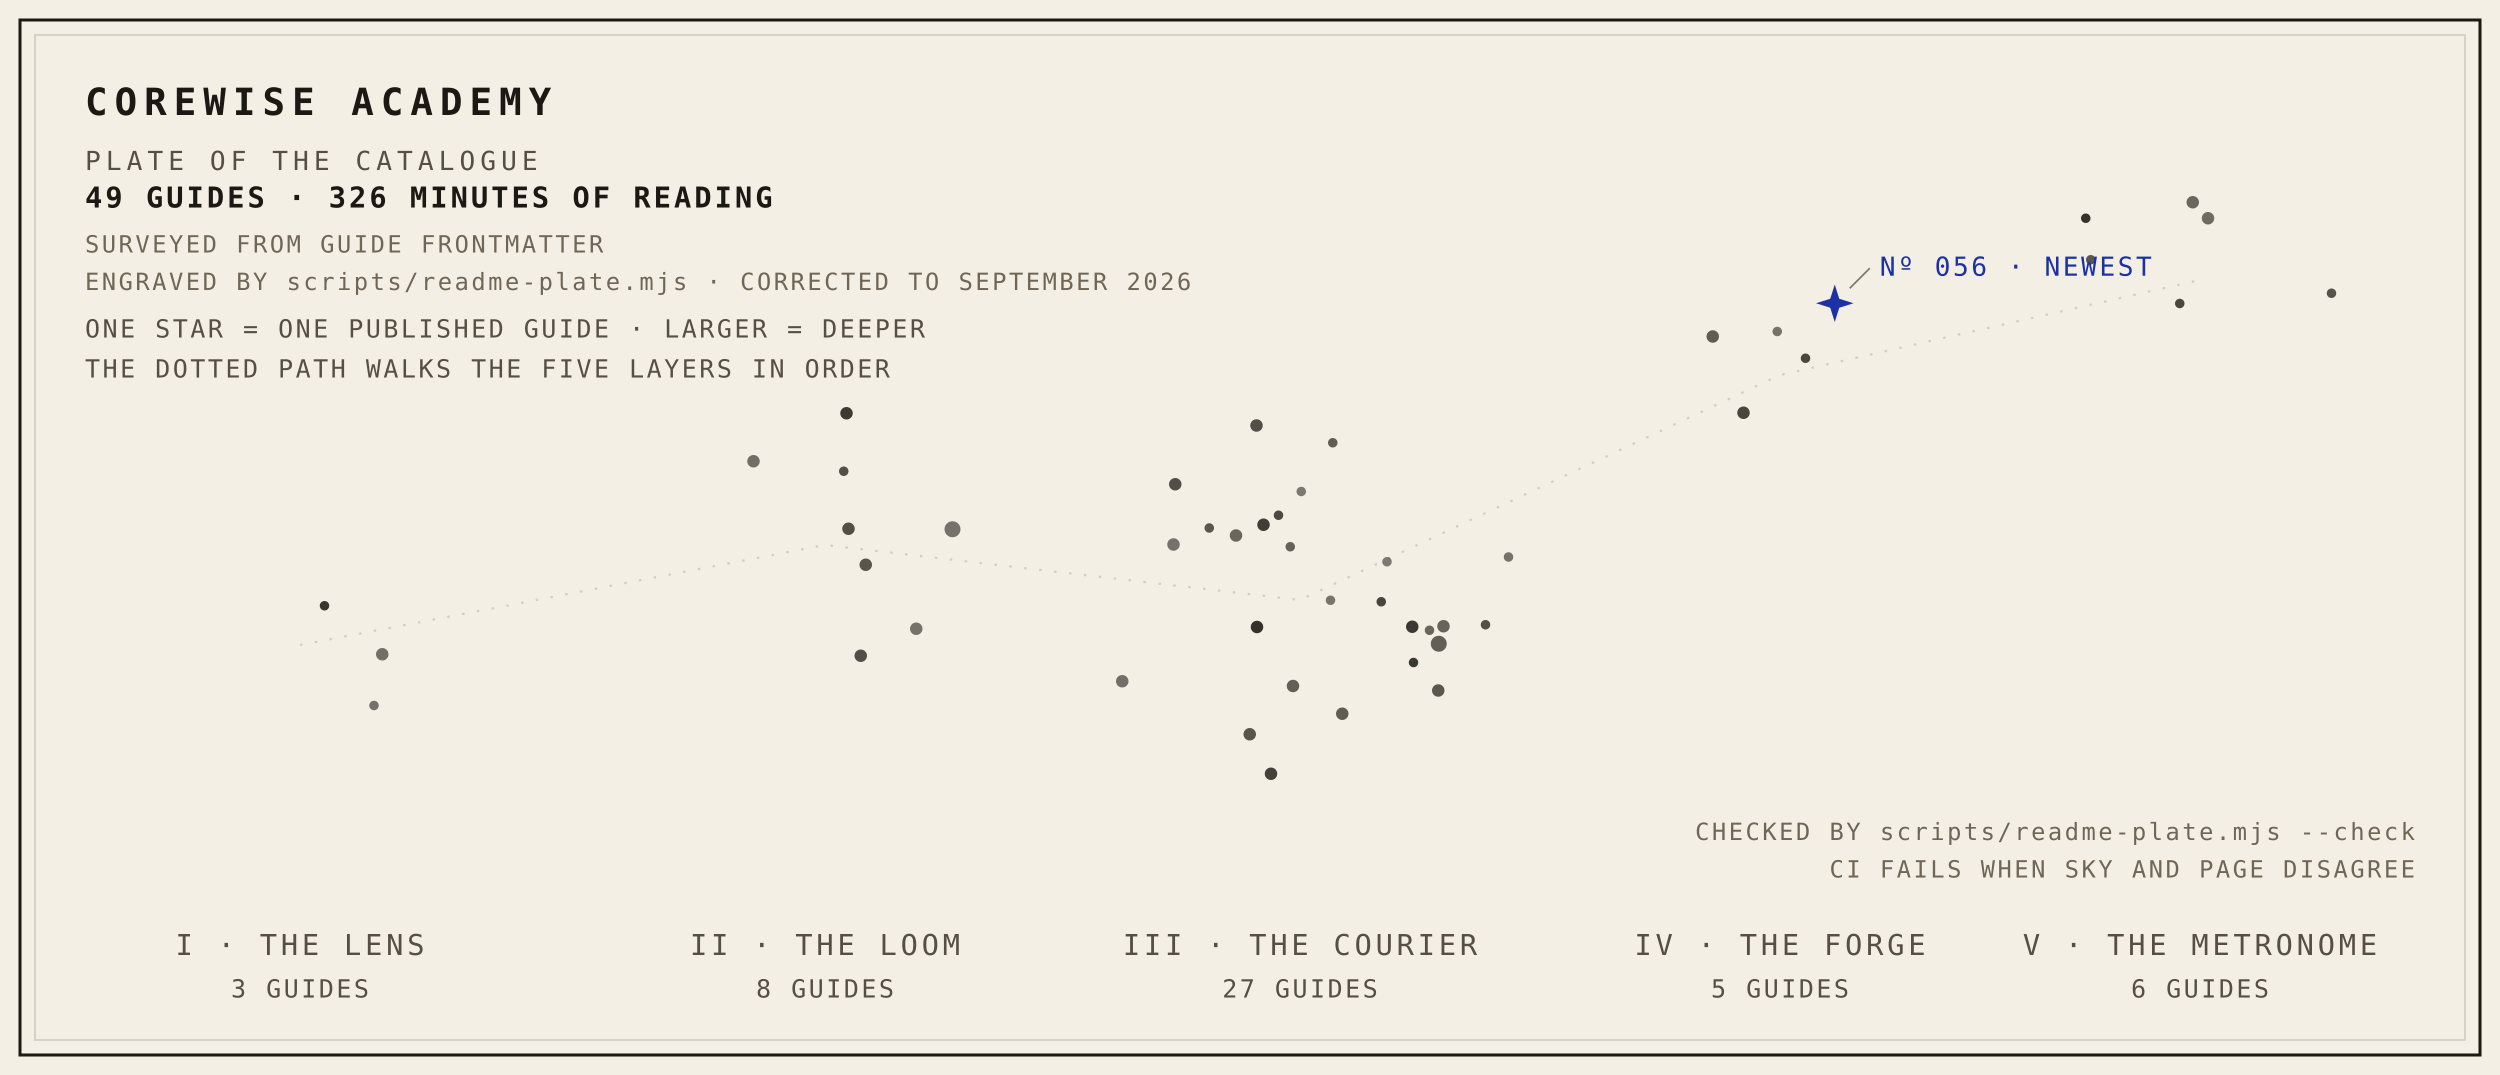
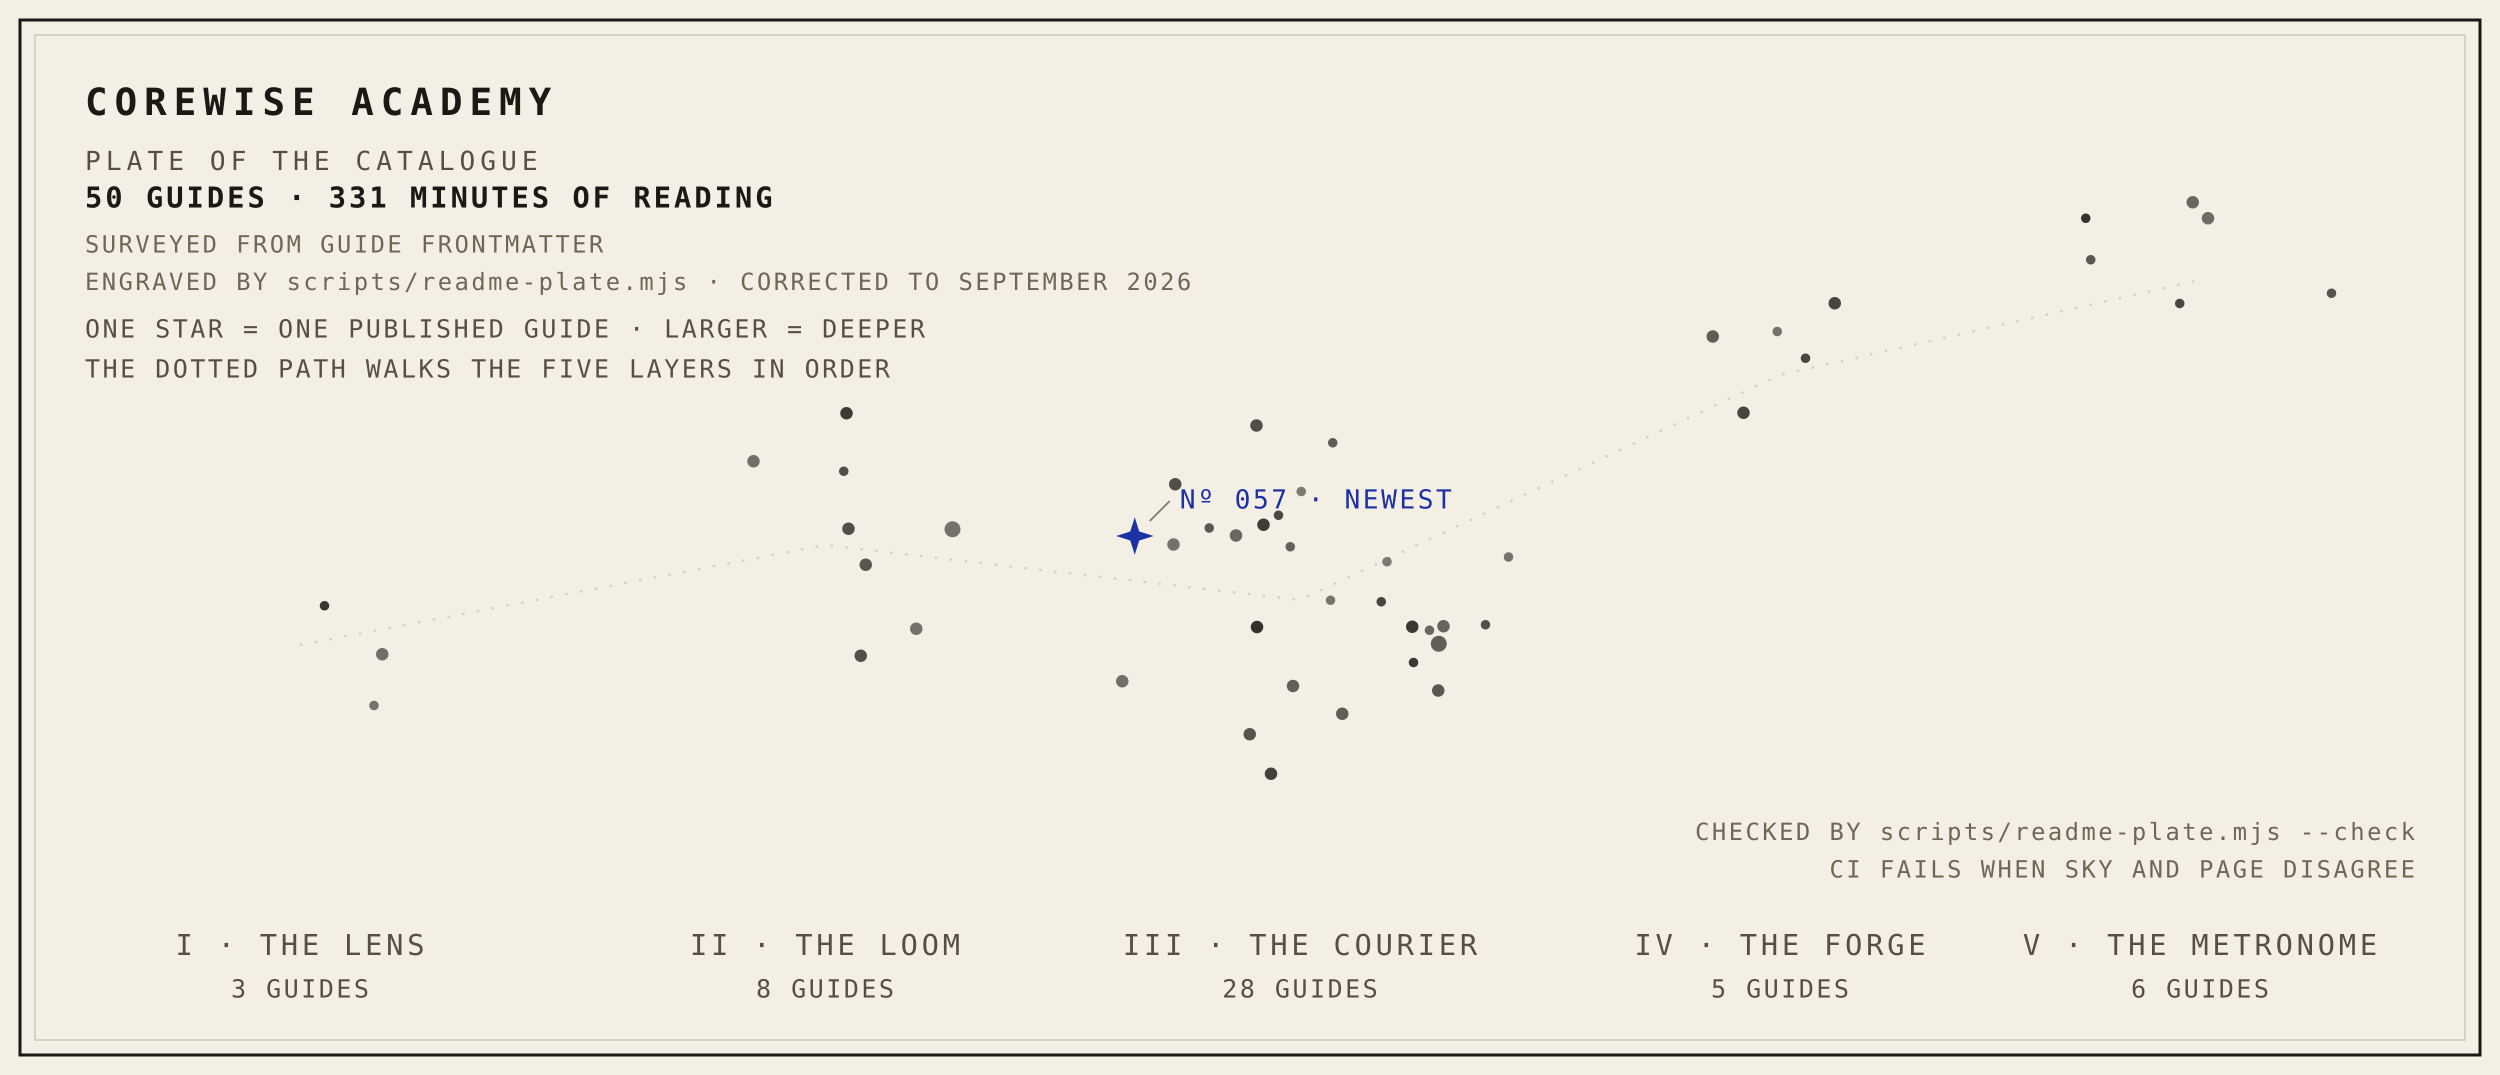
- <svg xmlns="http://www.w3.org/2000/svg" viewBox="0 0 1000 430" role="img" aria-label="Chart of the CoreWise Academy catalogue: 49 published guides as stars in five constellations, one per curriculum layer.">
+ <svg xmlns="http://www.w3.org/2000/svg" viewBox="0 0 1000 430" role="img" aria-label="Chart of the CoreWise Academy catalogue: 50 published guides as stars in five constellations, one per curriculum layer.">
  <g font-family="ui-monospace, 'IBM Plex Mono', SFMono-Regular, Menlo, monospace">
    <rect x="0" y="0" width="1000" height="430" fill="#f3efe4" />
    <rect x="8" y="8" width="984" height="414" fill="none" stroke="#1c1914" stroke-width="1.2" />
    <rect x="14" y="14" width="972" height="402" fill="none" stroke="#1c1914" stroke-opacity="0.16" stroke-width="0.7" />
    <path d="M 120 258 L 330 218 L 520 240 L 712 150 L 880 112" fill="none" stroke="#1c1914" stroke-opacity="0.16" stroke-width="0.9" stroke-dasharray="1 5" />
    <circle cx="129.8" cy="242.3" r="1.9" fill="#1c1914" fill-opacity="0.86" />
    <circle cx="149.6" cy="282.2" r="1.9" fill="#1c1914" fill-opacity="0.58" />
    <circle cx="152.9" cy="261.7" r="2.5" fill="#1c1914" fill-opacity="0.6" />
    <text x="120" y="382" text-anchor="middle" font-size="11.5" letter-spacing="1.5" fill="#574f43">I · THE LENS</text>
    <text x="120" y="399" text-anchor="middle" font-size="10" letter-spacing="1" fill="#574f43">3 GUIDES</text>
    <circle cx="337.5" cy="188.5" r="1.9" fill="#1c1914" fill-opacity="0.75" />
    <circle cx="381" cy="211.7" r="3.2" fill="#1c1914" fill-opacity="0.58" />
    <circle cx="301.4" cy="184.5" r="2.5" fill="#1c1914" fill-opacity="0.6" />
    <circle cx="338.6" cy="165.3" r="2.5" fill="#1c1914" fill-opacity="0.84" />
    <circle cx="344.3" cy="262.3" r="2.5" fill="#1c1914" fill-opacity="0.75" />
    <circle cx="366.5" cy="251.5" r="2.5" fill="#1c1914" fill-opacity="0.58" />
    <circle cx="346.3" cy="225.9" r="2.5" fill="#1c1914" fill-opacity="0.72" />
    <circle cx="339.4" cy="211.5" r="2.5" fill="#1c1914" fill-opacity="0.75" />
    <text x="330" y="382" text-anchor="middle" font-size="11.5" letter-spacing="1.5" fill="#574f43">II · THE LOOM</text>
    <text x="330" y="399" text-anchor="middle" font-size="10" letter-spacing="1" fill="#574f43">8 GUIDES</text>
    <circle cx="575.3" cy="276.2" r="2.5" fill="#1c1914" fill-opacity="0.71" />
    <circle cx="469.4" cy="217.8" r="2.5" fill="#1c1914" fill-opacity="0.58" />
    <circle cx="564.9" cy="250.7" r="2.5" fill="#1c1914" fill-opacity="0.85" />
    <circle cx="516.1" cy="218.7" r="1.9" fill="#1c1914" fill-opacity="0.66" />
    <circle cx="448.9" cy="272.5" r="2.5" fill="#1c1914" fill-opacity="0.6" />
    <circle cx="536.9" cy="285.5" r="2.5" fill="#1c1914" fill-opacity="0.68" />
    <circle cx="552.5" cy="240.7" r="1.9" fill="#1c1914" fill-opacity="0.79" />
    <circle cx="505.4" cy="209.9" r="2.5" fill="#1c1914" fill-opacity="0.83" />
    <circle cx="517.2" cy="274.4" r="2.5" fill="#1c1914" fill-opacity="0.67" />
    <circle cx="483.7" cy="211.2" r="1.9" fill="#1c1914" fill-opacity="0.71" />
    <circle cx="533.1" cy="177.1" r="1.9" fill="#1c1914" fill-opacity="0.68" />
    <circle cx="571.8" cy="252.1" r="1.9" fill="#1c1914" fill-opacity="0.64" />
    <circle cx="494.4" cy="214.2" r="2.5" fill="#1c1914" fill-opacity="0.64" />
    <circle cx="520.5" cy="196.6" r="1.9" fill="#1c1914" fill-opacity="0.55" />
    <circle cx="575.5" cy="257.5" r="3.2" fill="#1c1914" fill-opacity="0.67" />
+     <path d="M12 0 L14.88 9.12 L24 12 L14.88 14.88 L12 24 L9.12 14.88 L0 12 L9.12 9.12 Z" transform="translate(446.40 206.90) scale(0.625)" fill="#1c31a4" />
    <circle cx="532.2" cy="240.1" r="1.9" fill="#1c1914" fill-opacity="0.57" />
    <circle cx="470.1" cy="193.7" r="2.5" fill="#1c1914" fill-opacity="0.75" />
    <circle cx="502.6" cy="170.2" r="2.5" fill="#1c1914" fill-opacity="0.75" />
    <circle cx="499.9" cy="293.7" r="2.5" fill="#1c1914" fill-opacity="0.72" />
    <circle cx="508.4" cy="309.5" r="2.5" fill="#1c1914" fill-opacity="0.81" />
    <circle cx="511.4" cy="206.1" r="1.9" fill="#1c1914" fill-opacity="0.77" />
    <circle cx="603.4" cy="222.8" r="1.9" fill="#1c1914" fill-opacity="0.58" />
    <circle cx="502.8" cy="250.8" r="2.5" fill="#1c1914" fill-opacity="0.89" />
    <circle cx="577.4" cy="250.5" r="2.5" fill="#1c1914" fill-opacity="0.65" />
    <circle cx="565.4" cy="265" r="1.9" fill="#1c1914" fill-opacity="0.85" />
    <circle cx="594.2" cy="249.9" r="1.9" fill="#1c1914" fill-opacity="0.74" />
    <circle cx="554.8" cy="224.7" r="1.9" fill="#1c1914" fill-opacity="0.55" />
    <text x="520" y="382" text-anchor="middle" font-size="11.5" letter-spacing="1.5" fill="#574f43">III · THE COURIER</text>
-     <text x="520" y="399" text-anchor="middle" font-size="10" letter-spacing="1" fill="#574f43">27 GUIDES</text>
+     <text x="520" y="399" text-anchor="middle" font-size="10" letter-spacing="1" fill="#574f43">28 GUIDES</text>
    <circle cx="710.9" cy="132.6" r="1.9" fill="#1c1914" fill-opacity="0.58" />
    <circle cx="722.2" cy="143.3" r="1.9" fill="#1c1914" fill-opacity="0.78" />
    <circle cx="697.4" cy="165.1" r="2.5" fill="#1c1914" fill-opacity="0.79" />
    <circle cx="685.1" cy="134.6" r="2.5" fill="#1c1914" fill-opacity="0.68" />
-     <path d="M12 0 L14.88 9.12 L24 12 L14.88 14.88 L12 24 L9.12 14.88 L0 12 L9.12 9.12 Z" transform="translate(726.40 113.80) scale(0.625)" fill="#1c31a4" />
+     <circle cx="733.9" cy="121.3" r="2.5" fill="#1c1914" fill-opacity="0.79" />
    <text x="712" y="382" text-anchor="middle" font-size="11.5" letter-spacing="1.5" fill="#574f43">IV · THE FORGE</text>
    <text x="712" y="399" text-anchor="middle" font-size="10" letter-spacing="1" fill="#574f43">5 GUIDES</text>
    <circle cx="871.9" cy="121.4" r="1.9" fill="#1c1914" fill-opacity="0.78" />
    <circle cx="883.2" cy="87.3" r="2.5" fill="#1c1914" fill-opacity="0.61" />
    <circle cx="836.3" cy="103.9" r="1.9" fill="#1c1914" fill-opacity="0.71" />
    <circle cx="877.1" cy="80.9" r="2.5" fill="#1c1914" fill-opacity="0.63" />
    <circle cx="932.6" cy="117.3" r="1.9" fill="#1c1914" fill-opacity="0.73" />
    <circle cx="834.3" cy="87.3" r="1.9" fill="#1c1914" fill-opacity="0.88" />
    <text x="880" y="382" text-anchor="middle" font-size="11.5" letter-spacing="1.5" fill="#574f43">V · THE METRONOME</text>
    <text x="880" y="399" text-anchor="middle" font-size="10" letter-spacing="1" fill="#574f43">6 GUIDES</text>
-     <path d="M 739.9 115.3 L 747.9 107.3" stroke="#1c1914" stroke-opacity="0.55" stroke-width="0.7" fill="none" />
-     <text x="751.9" y="110.3" font-size="10.5" letter-spacing="1" fill="#1c31a4">Nº 056 · NEWEST</text>
+     <path d="M 459.9 208.4 L 467.9 200.4" stroke="#1c1914" stroke-opacity="0.55" stroke-width="0.7" fill="none" />
+     <text x="471.9" y="203.4" font-size="10.5" letter-spacing="1" fill="#1c31a4">Nº 057 · NEWEST</text>
    <text x="34" y="46" font-size="15" letter-spacing="2.8" fill="#1c1914" font-weight="600">COREWISE ACADEMY</text>
    <text x="34" y="68" font-size="10.5" letter-spacing="2" fill="#574f43" font-weight="400">PLATE OF THE CATALOGUE</text>
-     <text x="34" y="83" font-size="11.5" letter-spacing="1.2" fill="#1c1914" font-weight="600">49 GUIDES · 326 MINUTES OF READING</text>
+     <text x="34" y="83" font-size="11.5" letter-spacing="1.2" fill="#1c1914" font-weight="600">50 GUIDES · 331 MINUTES OF READING</text>
    <text x="34" y="101" font-size="9.5" letter-spacing="1" fill="#6f6656" font-weight="400">SURVEYED FROM GUIDE FRONTMATTER</text>
    <text x="34" y="116" font-size="9.5" letter-spacing="1" fill="#6f6656" font-weight="400">ENGRAVED BY scripts/readme-plate.mjs · CORRECTED TO SEPTEMBER 2026</text>
    <text x="34" y="135" font-size="10" letter-spacing="1" fill="#574f43">ONE STAR = ONE PUBLISHED GUIDE · LARGER = DEEPER</text>
    <text x="34" y="151" font-size="10" letter-spacing="1" fill="#574f43">THE DOTTED PATH WALKS THE FIVE LAYERS IN ORDER</text>
    <text x="966" y="336" text-anchor="end" font-size="9.5" letter-spacing="1" fill="#6f6656">CHECKED BY scripts/readme-plate.mjs --check</text>
    <text x="966" y="351" text-anchor="end" font-size="9.5" letter-spacing="1" fill="#6f6656">CI FAILS WHEN SKY AND PAGE DISAGREE</text>
  </g>
</svg>
